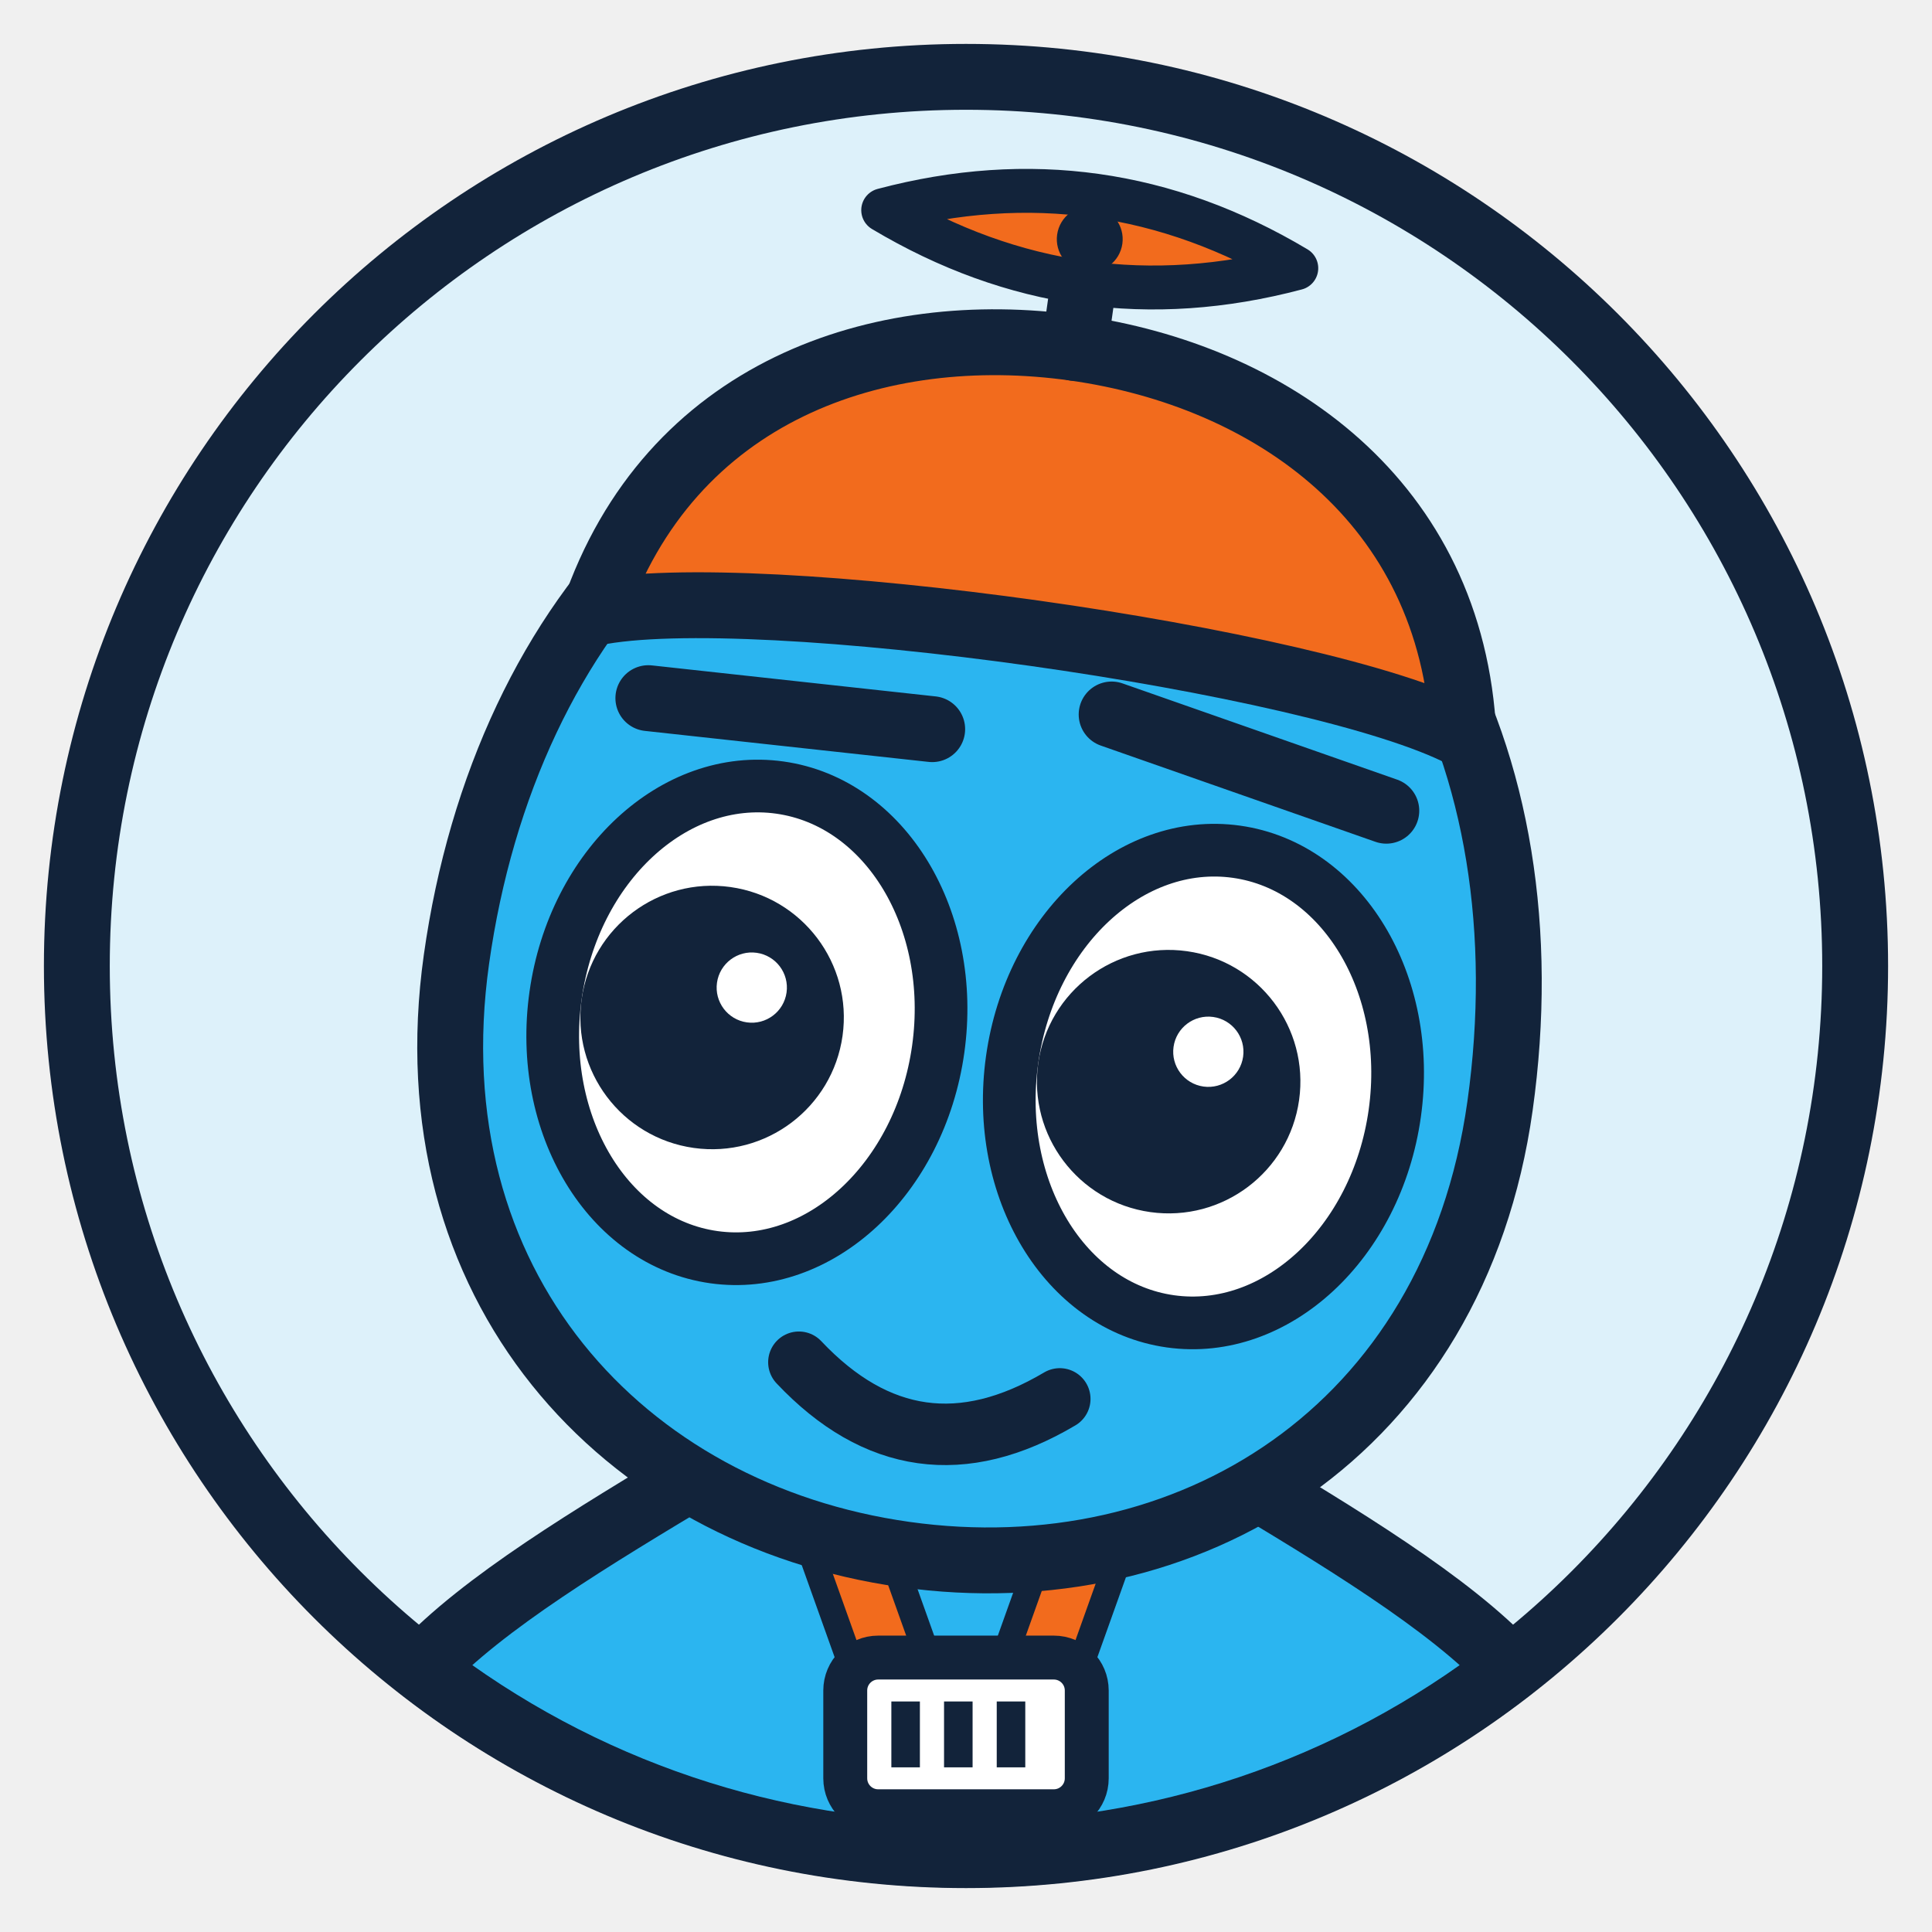
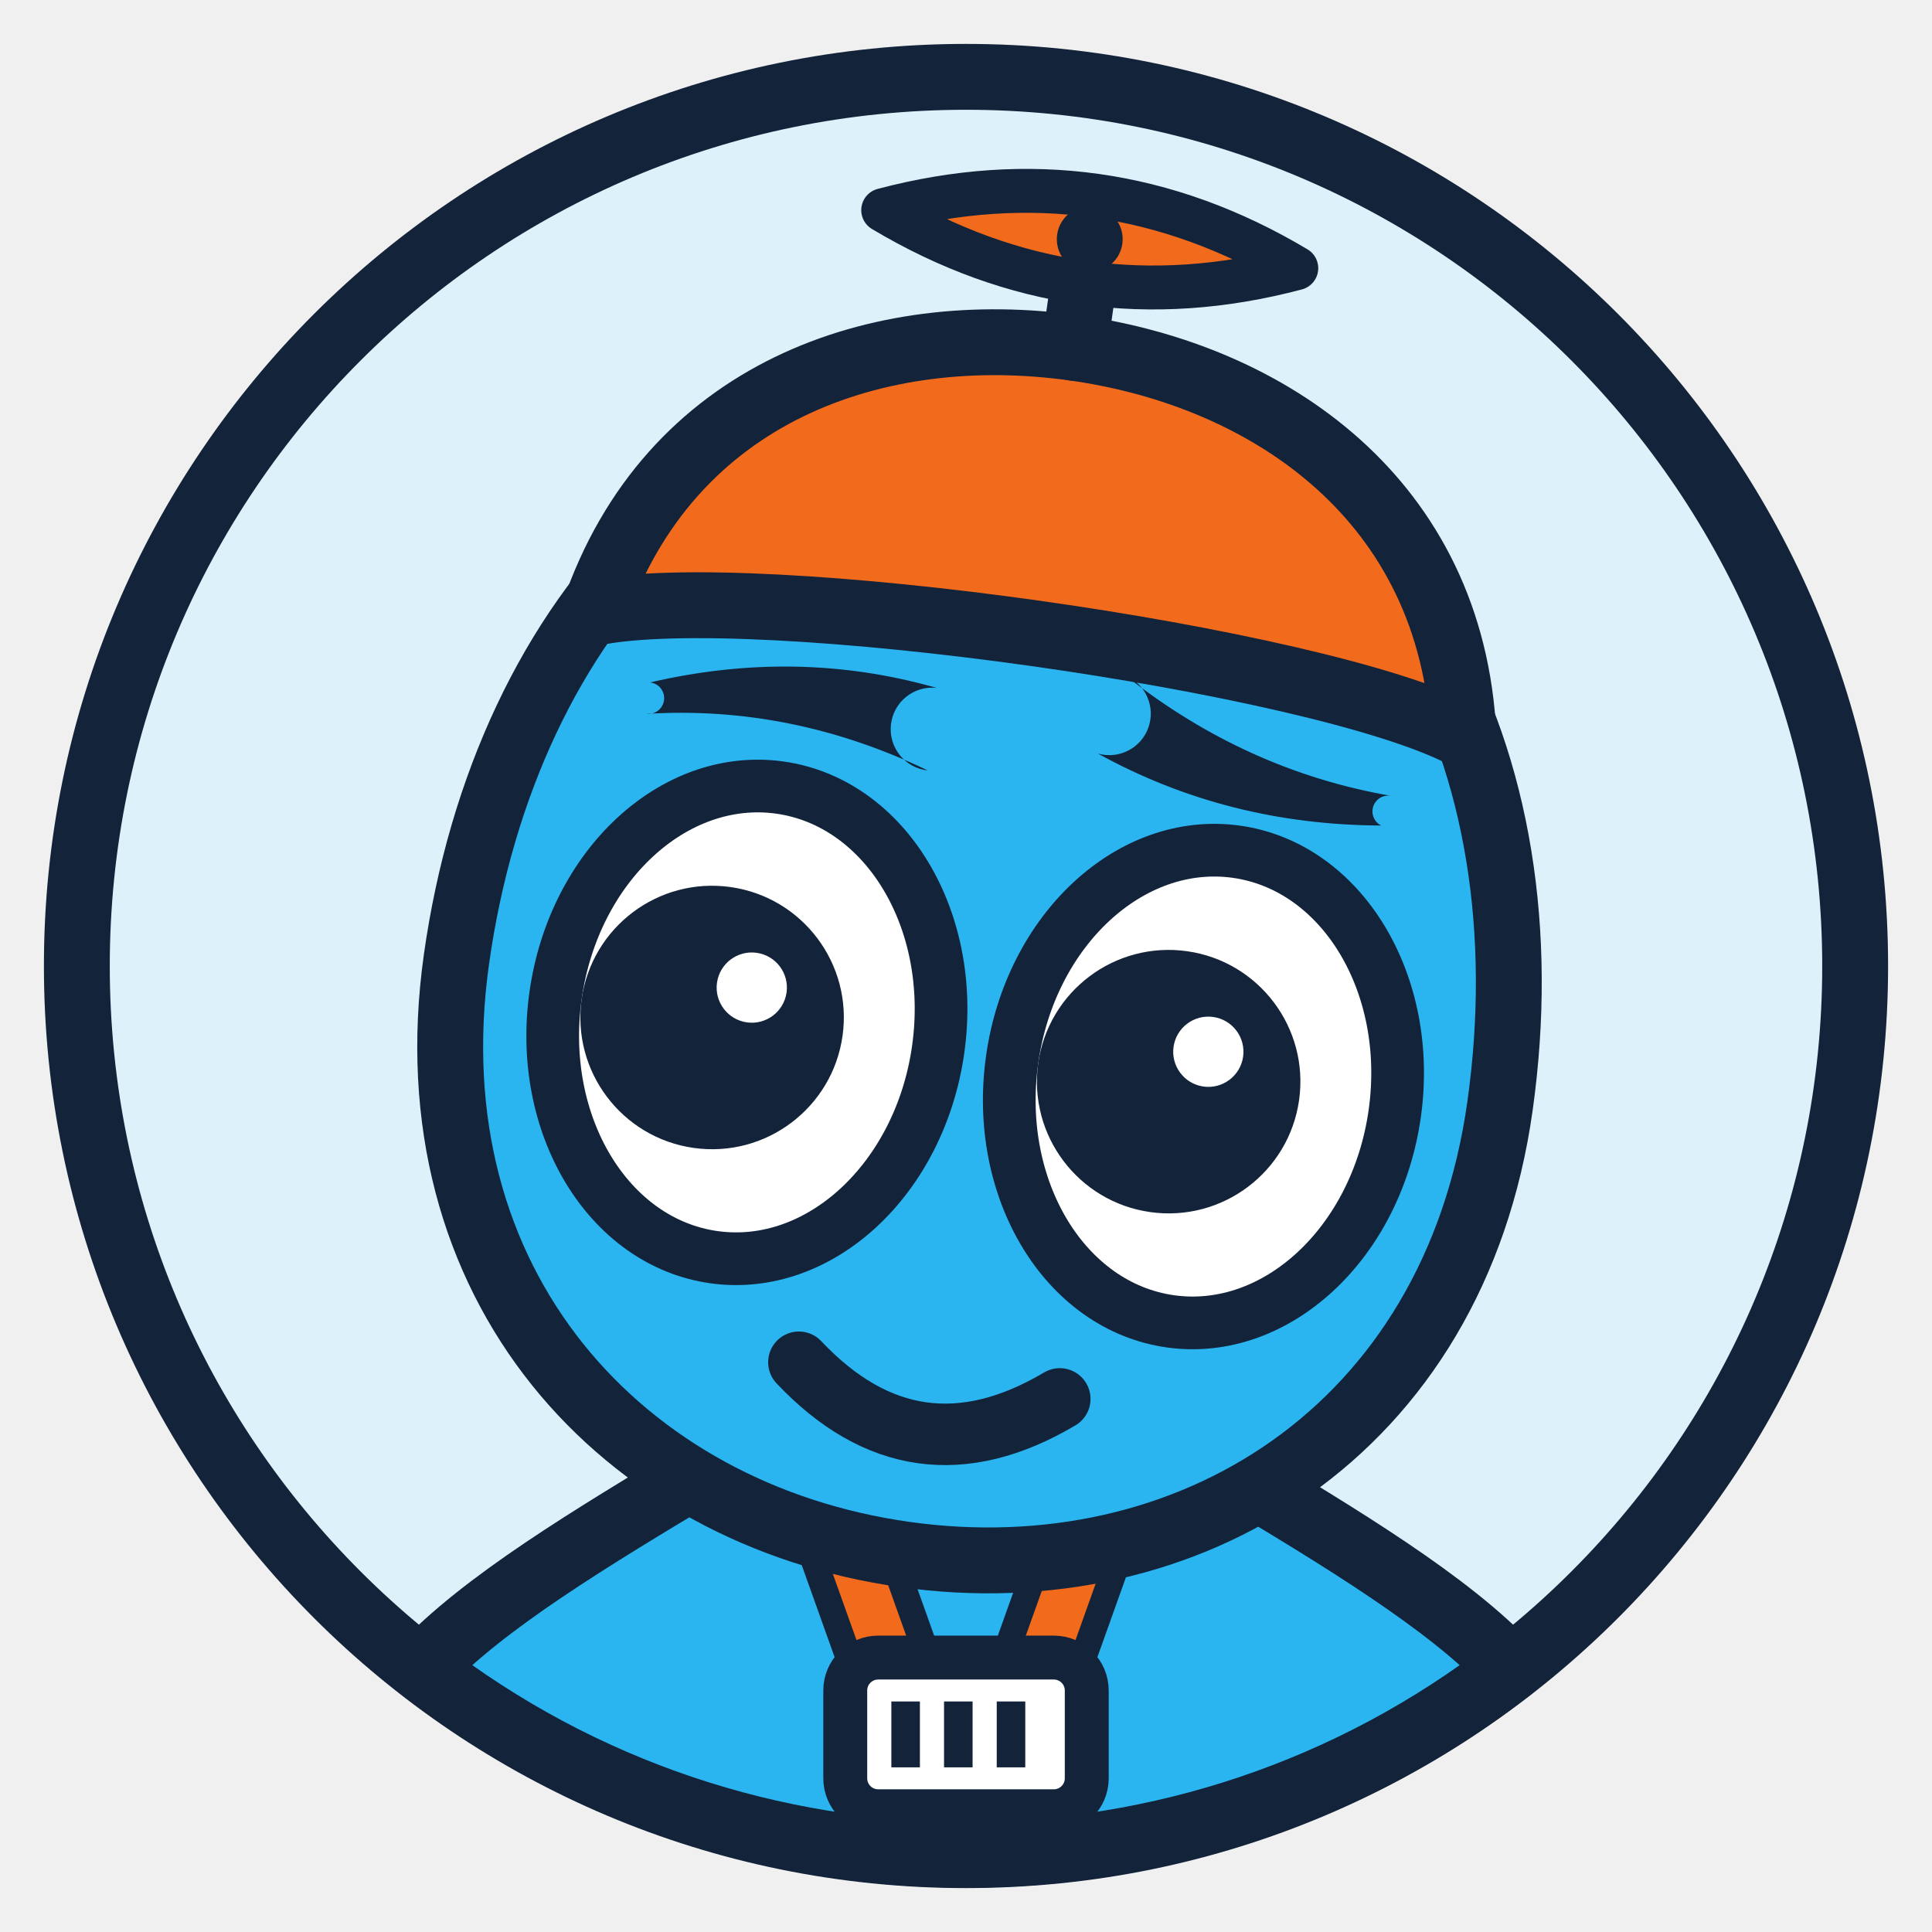
<svg xmlns="http://www.w3.org/2000/svg" viewBox="0 0 88 88" width="88" height="88" color="#12233A" role="img" aria-label="Shin: nudging">
  <circle class="face-disc" cx="44" cy="44" r="40.5" fill="#DDF1FA" />
  <g class="face-body">
    <path d="M32 67 C27 70 22 73 19.2 76 A40.5 40.5 0 0 0 68.8 76 C66 73 61 70 56 67 Z" fill="#2BB5F0" stroke="currentColor" stroke-width="3" stroke-linejoin="round" />
    <path d="M38.5 70 L41 77 M49.5 70 L47 77" stroke="currentColor" stroke-width="4.6" stroke-linecap="round" fill="none" />
    <path d="M38.5 70 L41 77 M49.5 70 L47 77" stroke="#F26B1D" stroke-width="2.2" stroke-linecap="round" fill="none" />
    <rect x="38.5" y="75.5" width="11" height="7" rx="1.5" fill="#FFFFFF" stroke="currentColor" stroke-width="2" />
    <path d="M40.6 77.5 h1.3 v3 h-1.3 Z M43 77.5 h1.3 v3 h-1.3 Z M45.4 77.5 h1.3 v3 h-1.3 Z" fill="#12233A" />
  </g>
  <g class="face-head" transform="translate(0 1) rotate(8 44 50)">
    <path class="face-skull" d="M44 17 C59 17 68 30 68 46 C68 61 57 70 44 70 C31 70 20 61 20 46 C20 30 29 17 44 17 Z" fill="#2BB5F0" stroke="currentColor" stroke-width="3" />
    <g class="face-hat">
      <path d="M24 29.5 C26 19 35 14.5 44 14.5 C53 14.5 62 19 64 29.5 C57 27 31 27 24 29.5 Z" fill="#F26B1D" stroke="currentColor" stroke-width="3" stroke-linejoin="round" />
      <path d="M44 14.5 L44 10.5" stroke="currentColor" stroke-width="3" stroke-linecap="round" />
      <g>
        <path d="M34.5 9.5 Q44 5.5 53.5 9.5 Q44 13.5 34.5 9.5 Z" fill="#F26B1D" stroke="currentColor" stroke-width="2" stroke-linejoin="round" />
        <circle cx="44" cy="9.5" r="1.5" fill="#12233A" />
      </g>
    </g>
    <g class="face-brows">
-       <path d="M27 33 L40 32.6 M48 30.8 L61 33.4" stroke="currentColor" stroke-width="3" stroke-linecap="round" fill="none" />
+       <path d="M39.94 30.71 Q33.41 29.80 26.98 32.28 A0.72 0.72 0 0 1 27.02 33.72 Q33.49 32.40 40.06 34.49 A1.89 1.89 0 0 1 39.94 30.71 Z M47.63 32.65 Q53.91 35.05 60.86 34.10 A0.72 0.72 0 0 1 61.14 32.70 Q54.42 32.49 48.37 28.95 A1.89 1.89 0 0 1 47.63 32.65 Z" fill="currentColor" />
    </g>
    <g class="face-eyes">
      <ellipse cx="33.5" cy="47" rx="8.8" ry="10.8" fill="#FFFFFF" />
      <circle cx="31.9" cy="47" r="6" fill="#12233A" />
      <circle cx="33.5" cy="45.4" r="1.6" fill="#FFFFFF" />
      <ellipse cx="33.5" cy="47" rx="8.8" ry="10.8" fill="none" stroke="currentColor" stroke-width="2.4" />
      <ellipse cx="54.5" cy="47" rx="8.8" ry="10.8" fill="#FFFFFF" />
      <circle cx="52.9" cy="47" r="6" fill="#12233A" />
      <circle cx="54.5" cy="45.4" r="1.6" fill="#FFFFFF" />
      <ellipse cx="54.5" cy="47" rx="8.8" ry="10.8" fill="none" stroke="currentColor" stroke-width="2.4" />
    </g>
    <g class="face-mouth">
      <path d="M38 62 Q44 66.8 50 62" stroke="currentColor" stroke-width="2.8" stroke-linecap="round" fill="none" />
    </g>
  </g>
  <g class="face-extras" />
  <circle class="face-ring" cx="44" cy="44" r="40.5" fill="none" stroke="currentColor" stroke-width="3" />
</svg>
